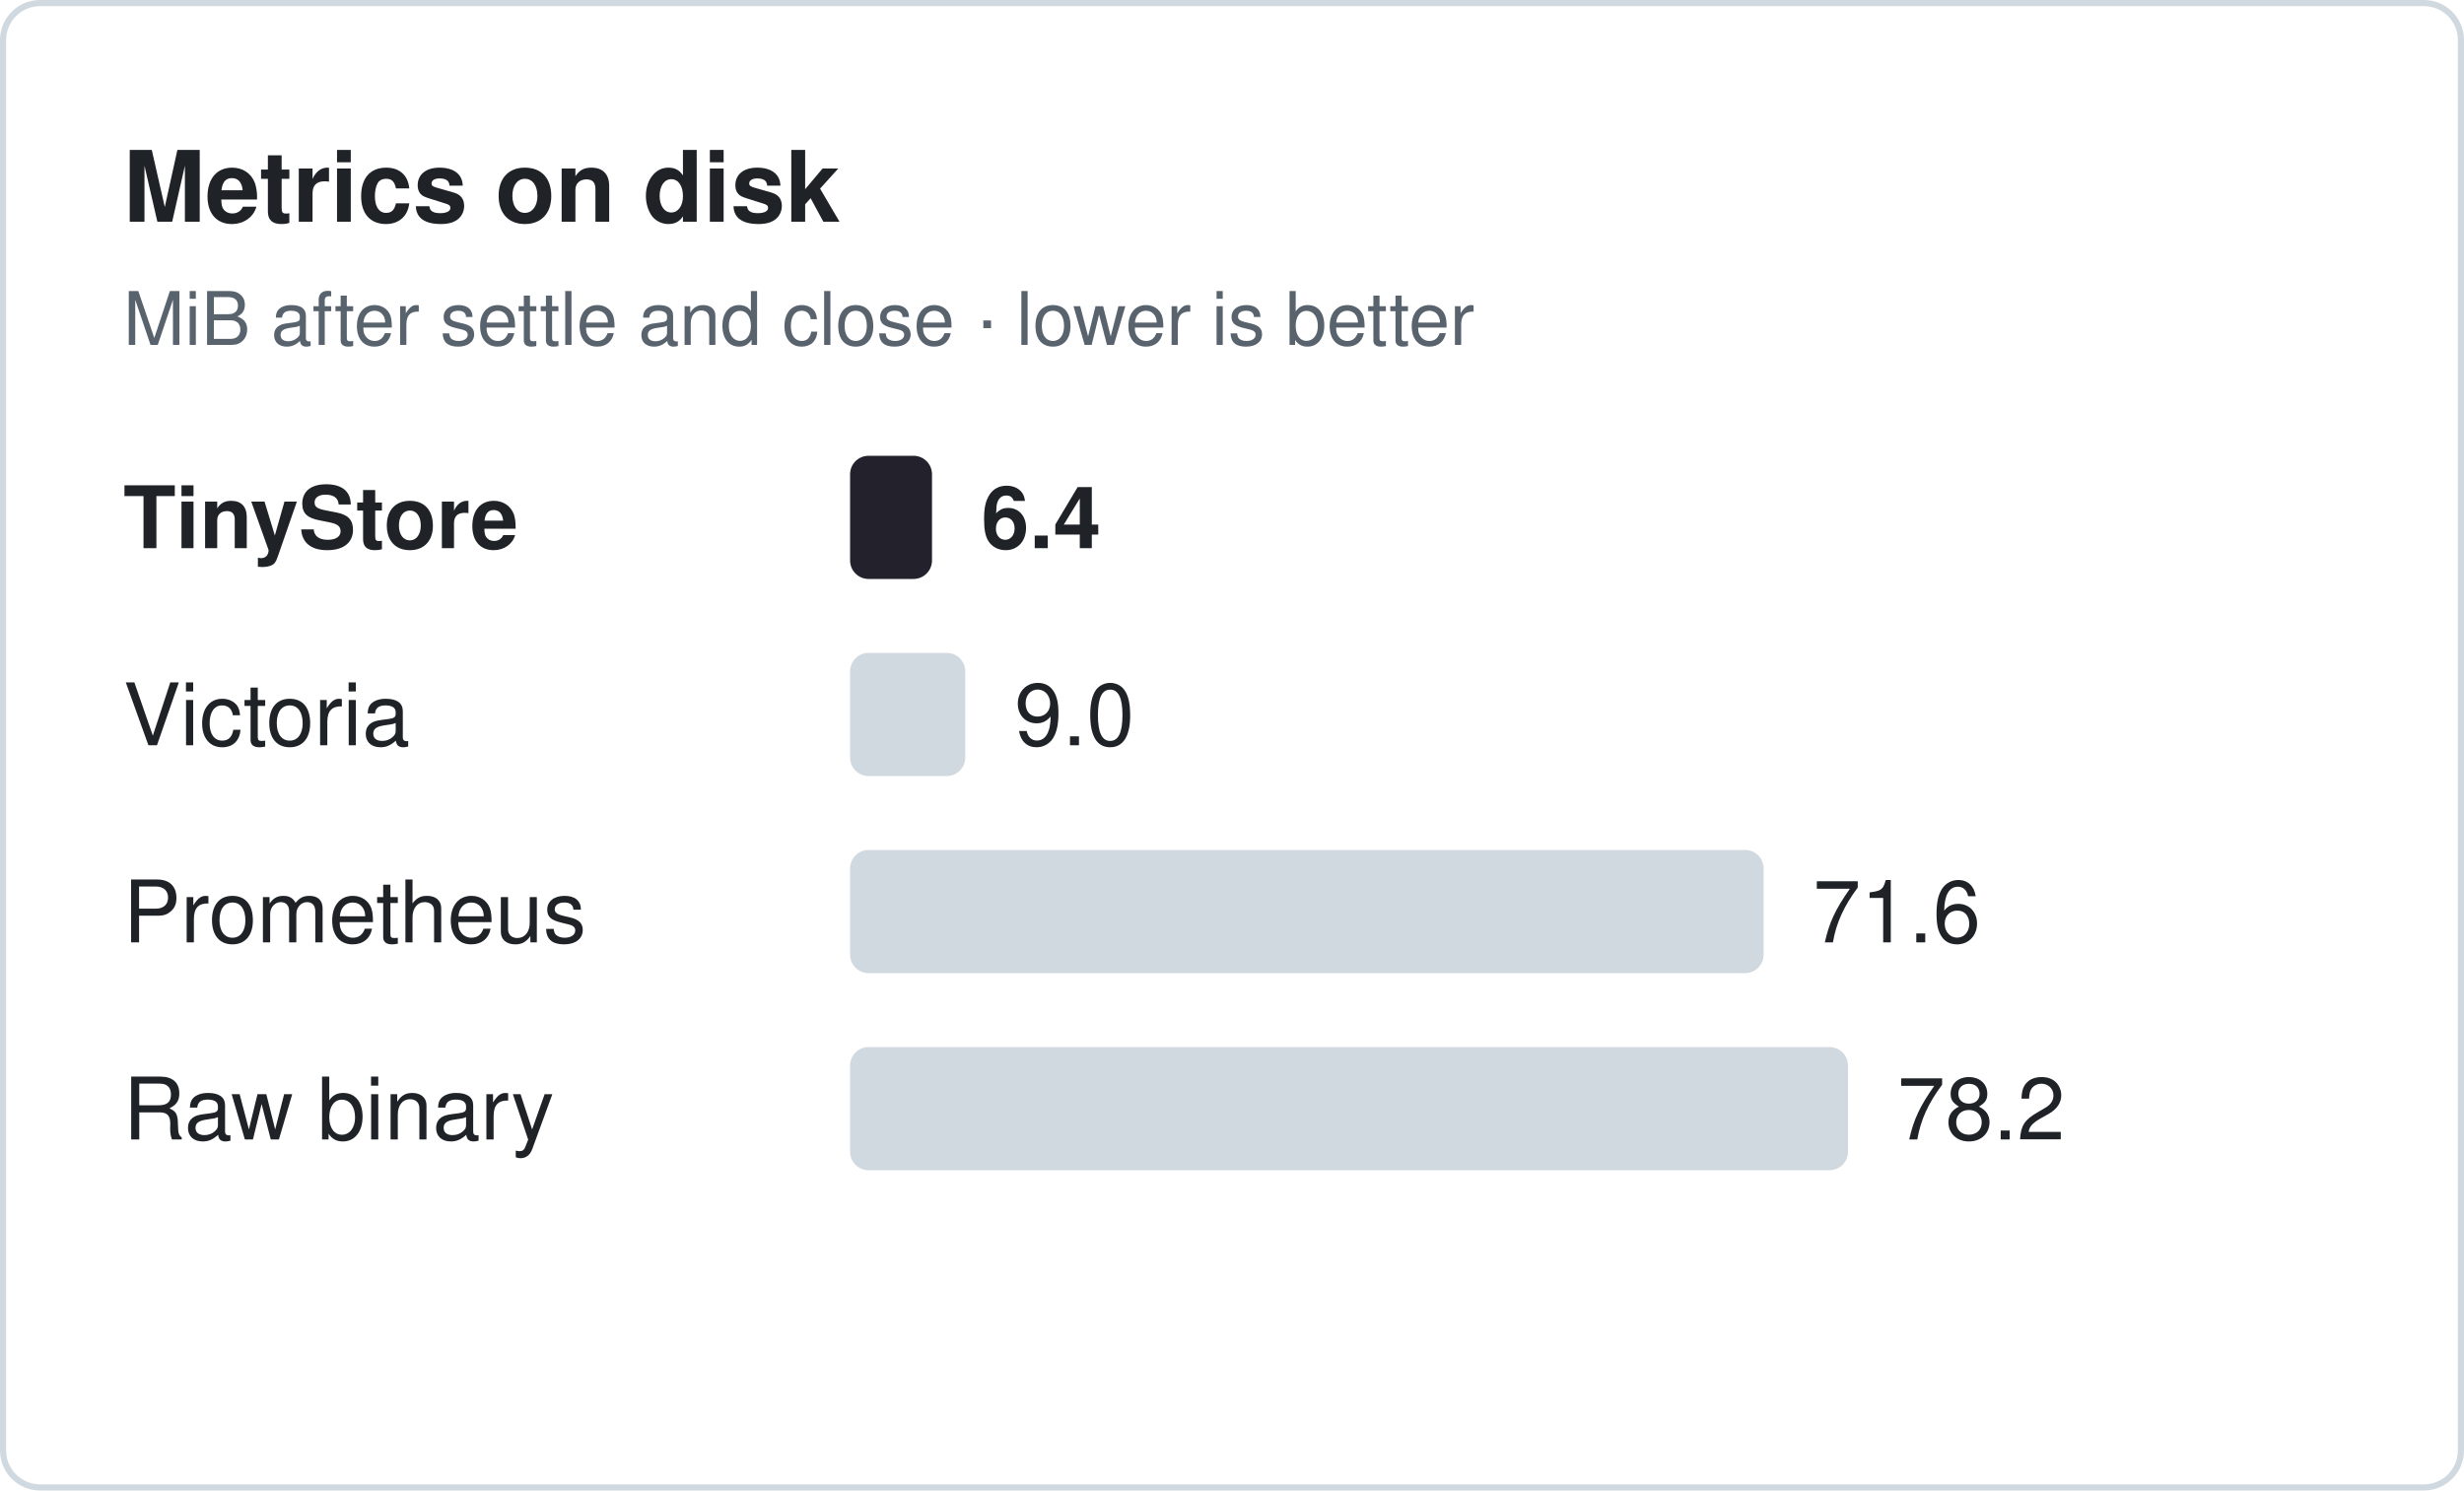
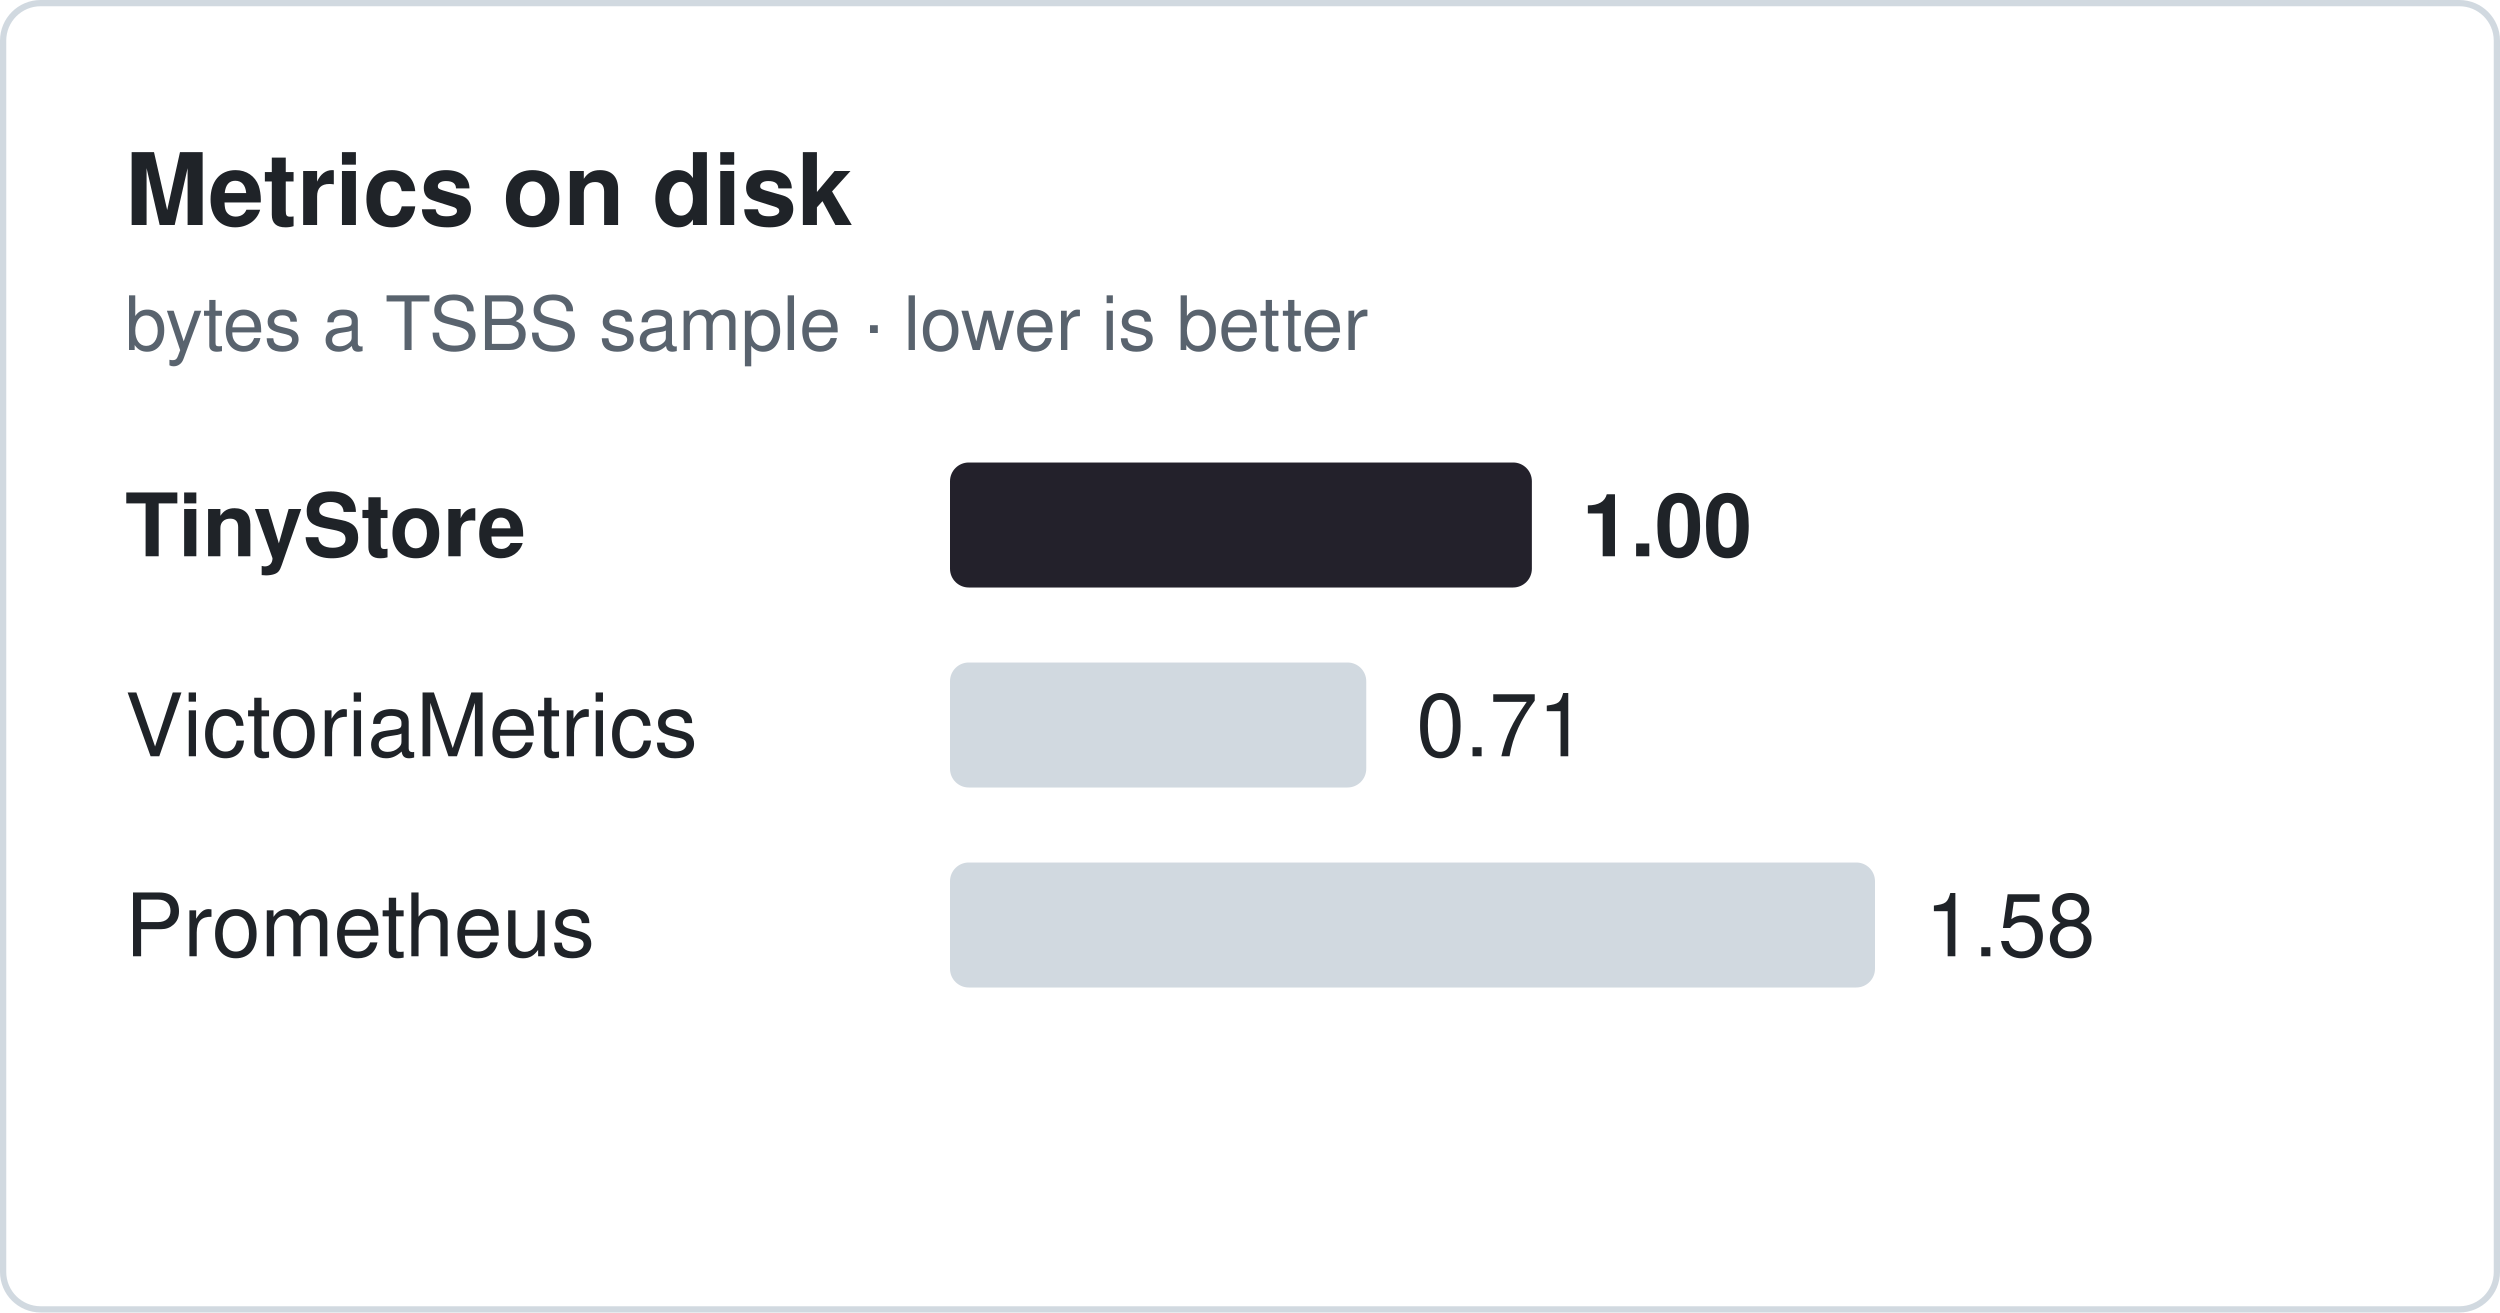
- <svg xmlns="http://www.w3.org/2000/svg" width="400" height="242" viewBox="0 0 400 242" font-family="-apple-system, BlinkMacSystemFont, 'Segoe UI', Helvetica, Arial, sans-serif">
-   <rect x="0.5" y="0.5" width="399" height="241" rx="6" fill="none" stroke="#d1d9e0" />
+ <svg xmlns="http://www.w3.org/2000/svg" width="400" height="210" viewBox="0 0 400 210" font-family="-apple-system, BlinkMacSystemFont, 'Segoe UI', Helvetica, Arial, sans-serif">
+   <rect x="0.5" y="0.5" width="399" height="209" rx="6" fill="none" stroke="#d1d9e0" />
  <text x="20" y="36" font-size="16" font-weight="600" fill="#1f2328">Metrics on disk</text>
-   <text x="20" y="56" font-size="12" fill="#59636e">MiB after settle and close · lower is better</text>
+   <text x="20" y="56" font-size="12" fill="#59636e">bytes a TSBS sample · lower is better</text>
  <text x="20" y="89.0" font-size="14" font-weight="600" fill="#1f2328">TinyStore</text>
-   <rect x="138" y="74" width="13.3" height="20" rx="3" fill="#23212B" />
-   <text x="159.3" y="89.0" font-size="14" font-weight="600" fill="#1f2328">6.4</text>
-   <text x="20" y="121.0" font-size="14" font-weight="400" fill="#1f2328">Victoria</text>
-   <rect x="138" y="106" width="18.7" height="20" rx="3" fill="#d1d9e0" />
-   <text x="164.7" y="121.0" font-size="14" font-weight="400" fill="#1f2328">9.0</text>
+   <rect x="152" y="74" width="93.1" height="20" rx="3" fill="#23212B" />
+   <text x="253.1" y="89.0" font-size="14" font-weight="600" fill="#1f2328">1.00</text>
+   <text x="20" y="121.0" font-size="14" font-weight="400" fill="#1f2328">VictoriaMetrics</text>
+   <rect x="152" y="106" width="66.6" height="20" rx="3" fill="#d1d9e0" />
+   <text x="226.6" y="121.0" font-size="14" font-weight="400" fill="#1f2328">0.71</text>
  <text x="20" y="153.0" font-size="14" font-weight="400" fill="#1f2328">Prometheus</text>
-   <rect x="138" y="138" width="148.3" height="20" rx="3" fill="#d1d9e0" />
-   <text x="294.3" y="153.0" font-size="14" font-weight="400" fill="#1f2328">71.6</text>
-   <text x="20" y="185.0" font-size="14" font-weight="400" fill="#1f2328">Raw binary</text>
-   <rect x="138" y="170" width="162.0" height="20" rx="3" fill="#d1d9e0" />
-   <text x="308.0" y="185.0" font-size="14" font-weight="400" fill="#1f2328">78.2</text>
+   <rect x="152" y="138" width="148.0" height="20" rx="3" fill="#d1d9e0" />
+   <text x="308.0" y="153.0" font-size="14" font-weight="400" fill="#1f2328">1.58</text>
</svg>
